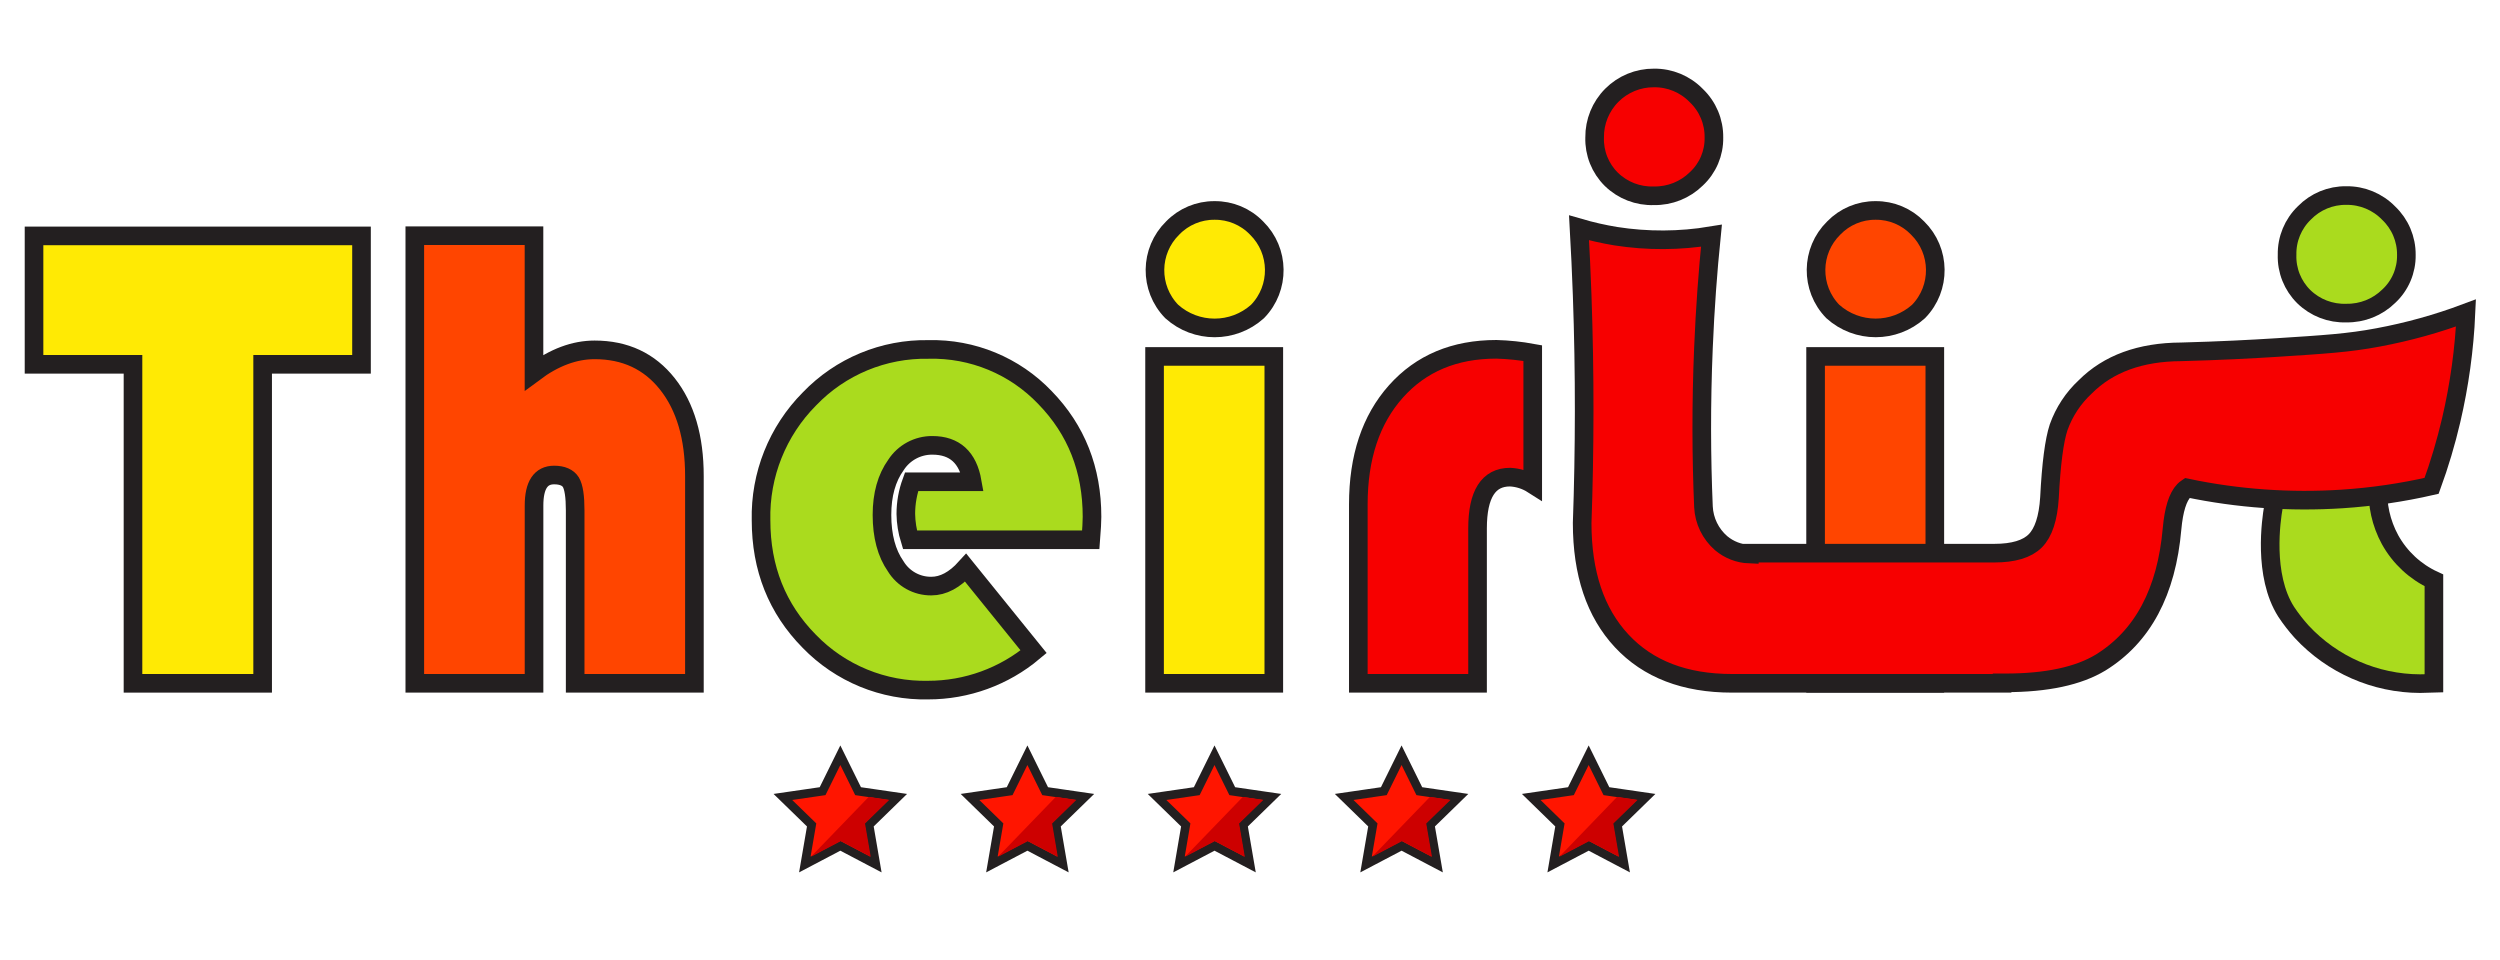
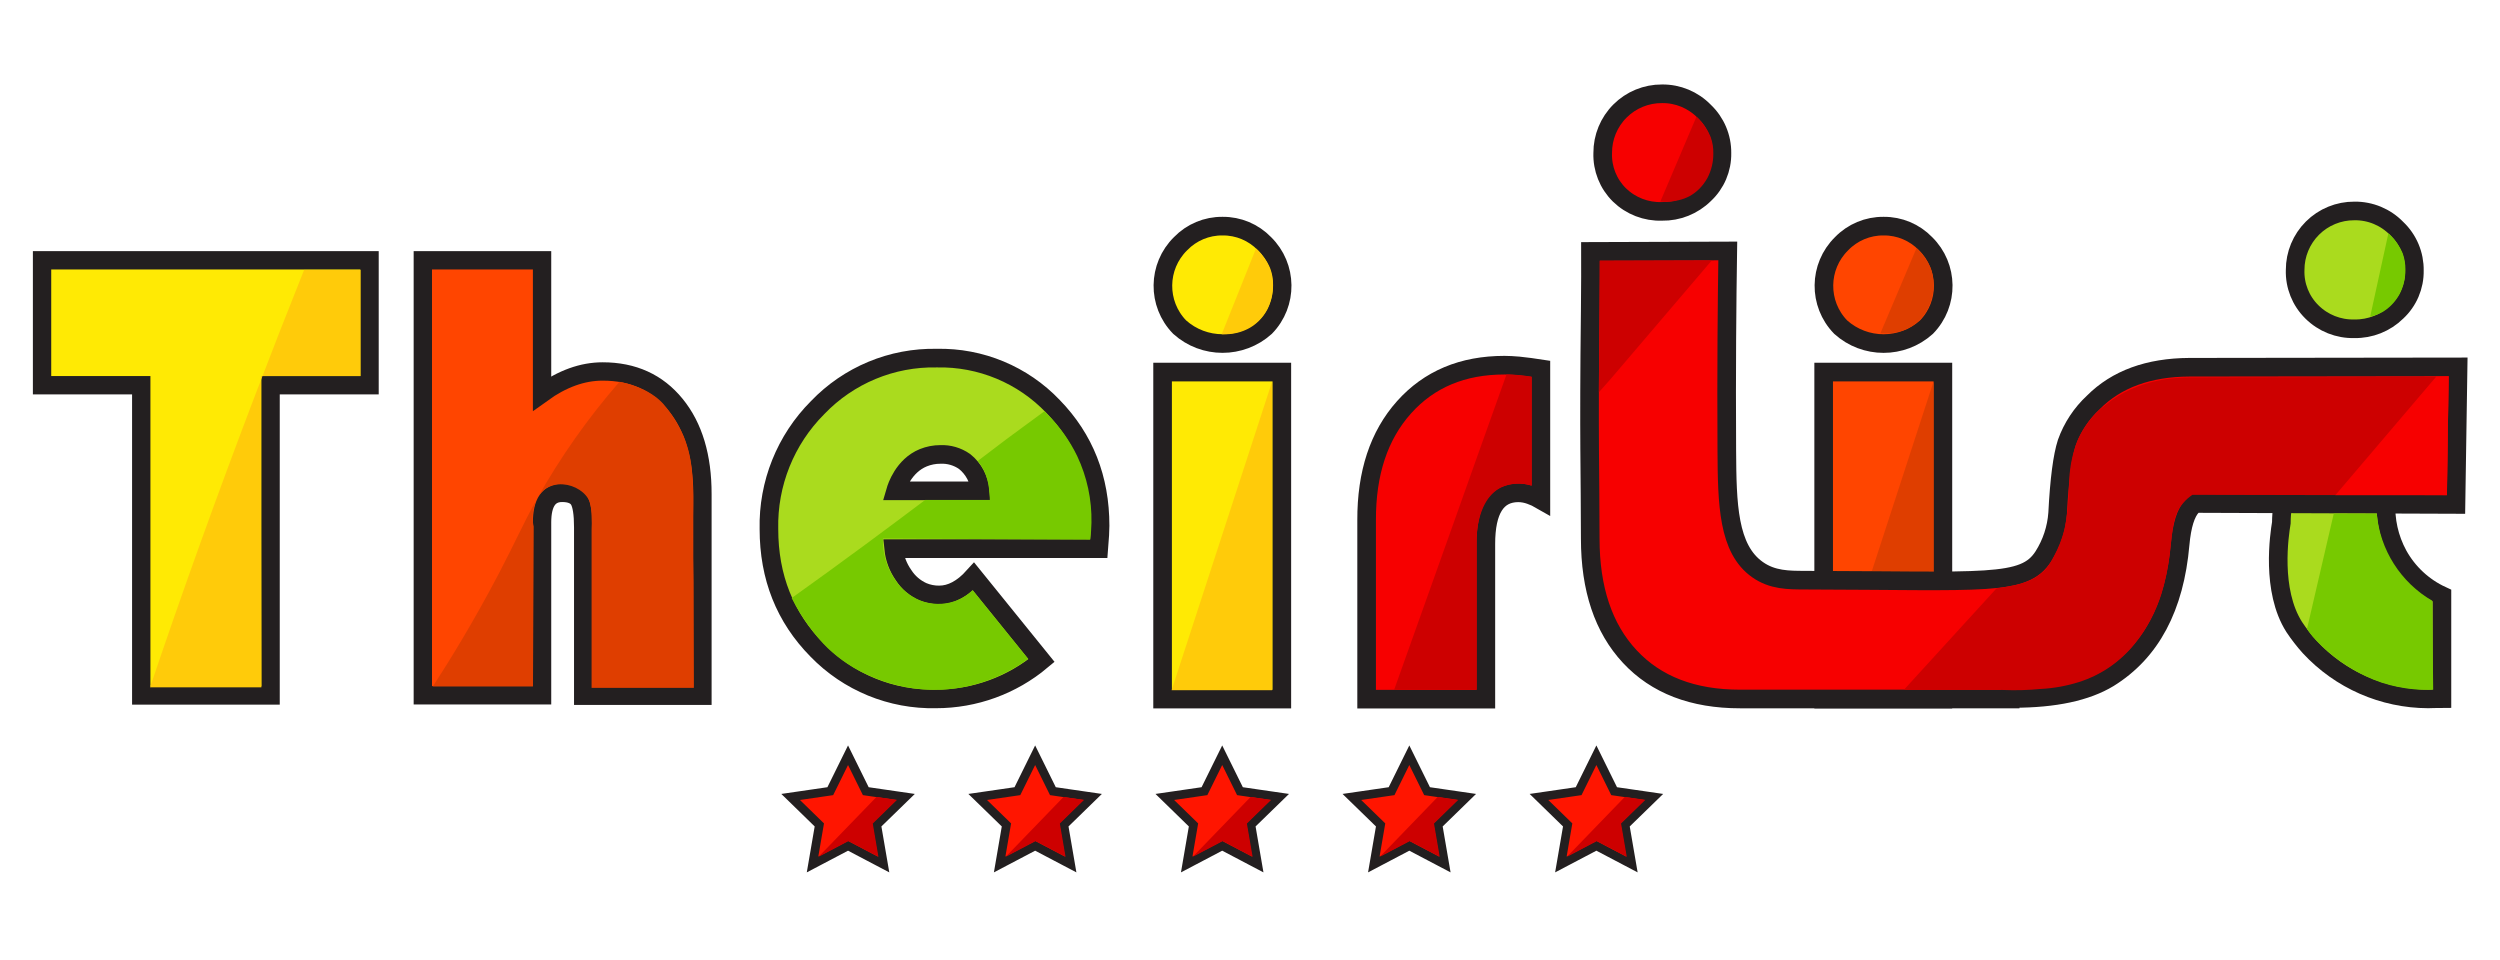
<svg xmlns="http://www.w3.org/2000/svg" id="Layer_1" data-name="Layer 1" viewBox="0 0 545.14 209.25">
  <defs>
-     <style>.cls-1{fill:#ffea04;}.cls-1,.cls-2,.cls-3,.cls-4,.cls-5{stroke:#231f20;stroke-miterlimit:10;}.cls-1,.cls-2,.cls-3,.cls-4{stroke-width:4.06px;}.cls-2{fill:#ff4500;}.cls-3{fill:#aadb1e;}.cls-4{fill:#f70000;}.cls-5{fill:#ff1500;stroke-width:1.89px;}.cls-6{fill:#cd0000;}</style>
+     <style>.cls-1,.cls-5{fill:#aadb1e;}.cls-1,.cls-14,.cls-2,.cls-4,.cls-6,.cls-7,.cls-8,.cls-9{stroke:#231f20;stroke-miterlimit:10;}.cls-1,.cls-2,.cls-4,.cls-7{stroke-width:4.06px;}.cls-2,.cls-9{fill:#ff4500;}.cls-3{fill:#df3e00;}.cls-13,.cls-4{fill:#f70000;}.cls-6{fill:none;stroke-width:3.16px;}.cls-7,.cls-8{fill:#ffea04;}.cls-8,.cls-9{stroke-width:4px;}.cls-10{fill:#ffcb0a;}.cls-11{fill:#77c900;}.cls-12{fill:#cd0000;}.cls-14{fill:#ff1500;stroke-width:1.89px;}</style>
  </defs>
-   <path class="cls-1" d="M57.27,79.44V149H29V79.44H7.42v-28H78.83v28Z" />
-   <path class="cls-2" d="M116.44,51.4V81.22q6.61-4.93,13.22-4.93,10,0,15.88,7.44t5.88,20.09V149h-26v-37.7q0-4.58-.94-6.15c-.62-1-1.84-1.57-3.65-1.57q-4.38,0-4.38,6.65V149h-26V51.4Z" />
-   <path class="cls-3" d="M237.85,117.7H198.42a20.22,20.22,0,0,1-.9-5.65,20.45,20.45,0,0,1,1.25-7H212q-1.39-7.94-8.69-7.94a9.37,9.37,0,0,0-7.93,4.26q-3.06,4.26-3.06,10.91,0,6.93,3,11.22a9,9,0,0,0,7.75,4.3q3.9,0,7.51-4l14.81,18.31a35.75,35.75,0,0,1-23,8.37,35,35,0,0,1-25.94-10.66q-10.5-10.65-10.5-26.39A36.33,36.33,0,0,1,176.49,87a35.06,35.06,0,0,1,26-10.8A33.92,33.92,0,0,1,227.87,86.7q10.26,10.55,10.25,26Q238.12,114.26,237.85,117.7Z" />
-   <path class="cls-1" d="M277.76,77.72V149h-26V77.72ZM264.83,45.89A12.55,12.55,0,0,1,274,49.72a12.9,12.9,0,0,1,.21,18.2,14,14,0,0,1-18.71,0,12.9,12.9,0,0,1,.21-18.2A12.57,12.57,0,0,1,264.83,45.89Z" />
-   <path class="cls-4" d="M334.22,77v28.61a10.11,10.11,0,0,0-4.94-1.57q-7.08,0-7.09,11.16V149h-26v-39q0-15.45,8.2-24.64t21.9-9.19A52.26,52.26,0,0,1,334.22,77Z" />
-   <path class="cls-2" d="M421.9,77.72V149h-26V77.72ZM409,45.89a12.55,12.55,0,0,1,9.14,3.83,12.9,12.9,0,0,1,.21,18.2,14,14,0,0,1-18.7,0,12.9,12.9,0,0,1,.21-18.2A12.55,12.55,0,0,1,409,45.89Z" />
-   <path class="cls-3" d="M518.56,77.69h11.68l-.45,27.37-11.23.88a21.69,21.69,0,0,0,2.6,11.73,20.9,20.9,0,0,0,9.57,8.88V149c-1.35.05-2.35.07-3,.07a35.37,35.37,0,0,1-25.84-11.32,37,37,0,0,1-3.37-4.34c-5.1-8-3.24-20.18-2.81-22.73C495.83,90.58,518.56,77.69,518.56,77.69Z" />
-   <path class="cls-4" d="M537.72,68.24a127.51,127.51,0,0,1-3.22,23.37,124.7,124.7,0,0,1-4.27,14.33,123.22,123.22,0,0,1-19.51,2.86,125.19,125.19,0,0,1-33.82-2.4,4.38,4.38,0,0,0-.66.55c-1.37,1.41-2.23,4.19-2.61,8.33q-1.8,20.68-15.57,29.19-7.31,4.42-20.72,4.43h-.77V149H377.68q-15.44,0-24.06-9.25T345,114.05c.56-15.86.61-32.44,0-49.68q-.27-7.44-.68-14.69a68.54,68.54,0,0,0,8,1.82,65.44,65.44,0,0,0,20.87-.1c-.78,7.72-1.39,15.87-1.74,24.39-.52,12.34-.46,23.94,0,34.72a11.21,11.21,0,0,0,3.86,7.94,10.13,10.13,0,0,0,6.14,2.37v-.2h52.24v0h1.18q6.25,0,8.93-2.68t3.1-9.41q.56-11,2-15.37a22.2,22.2,0,0,1,5.8-8.8q7.56-7.57,20.92-7.64h0c8.41-.22,15.47-.6,20.72-.93,10.44-.67,15.79-1,22.19-2.21A113.85,113.85,0,0,0,537.72,68.24Z" />
-   <path class="cls-3" d="M511.63,42.64a12.65,12.65,0,0,1,9.23,3.83,12.4,12.4,0,0,1,3.86,9.11,12,12,0,0,1-3.83,9,12.87,12.87,0,0,1-9.26,3.69,12.64,12.64,0,0,1-9.27-3.58,12.27,12.27,0,0,1-3.65-9.14,12.35,12.35,0,0,1,3.78-9.13A12.51,12.51,0,0,1,511.63,42.64Z" />
-   <path class="cls-4" d="M360.64,17a12.64,12.64,0,0,1,9.23,3.82A12.42,12.42,0,0,1,373.73,30a12,12,0,0,1-3.83,9,12.87,12.87,0,0,1-9.26,3.69,12.64,12.64,0,0,1-9.27-3.58,12.28,12.28,0,0,1-3.65-9.14A12.84,12.84,0,0,1,360.64,17Z" />
-   <polygon class="cls-5" points="183.24 164.68 187.11 172.52 195.76 173.78 189.5 179.88 190.98 188.5 183.24 184.43 175.5 188.5 176.98 179.88 170.71 173.78 179.37 172.52 183.24 164.68" />
-   <path class="cls-6" d="M189.43,173.77l4.47.65-5.28,5.15,1.25,7.27-6.53-3.43-6.53,3.43Q183.13,180.32,189.43,173.77Z" />
-   <polygon class="cls-5" points="224.03 164.68 227.9 172.52 236.56 173.78 230.29 179.88 231.77 188.5 224.03 184.43 216.29 188.5 217.77 179.88 211.51 173.78 220.16 172.52 224.03 164.68" />
-   <path class="cls-6" d="M230.22,173.77l4.48.65-5.28,5.15,1.24,7.27-6.53-3.43-6.53,3.43Q223.92,180.32,230.22,173.77Z" />
-   <polygon class="cls-5" points="264.83 164.68 268.7 172.52 277.35 173.78 271.09 179.88 272.57 188.5 264.83 184.43 257.09 188.5 258.56 179.88 252.3 173.78 260.96 172.52 264.83 164.68" />
-   <path class="cls-6" d="M271,173.77l4.47.65-5.28,5.15,1.25,7.27-6.53-3.43-6.53,3.43Q264.72,180.32,271,173.77Z" />
-   <polygon class="cls-5" points="305.62 164.68 309.49 172.52 318.14 173.78 311.88 179.88 313.36 188.5 305.62 184.43 297.88 188.5 299.36 179.88 293.1 173.78 301.75 172.52 305.62 164.68" />
-   <path class="cls-6" d="M311.81,173.77l4.48.65q-2.64,2.58-5.29,5.15l1.25,7.27-6.53-3.43-6.53,3.43Q305.51,180.32,311.81,173.77Z" />
-   <polygon class="cls-5" points="346.42 164.68 350.29 172.52 358.94 173.78 352.68 179.88 354.16 188.5 346.42 184.43 338.68 188.5 340.15 179.88 333.89 173.78 342.55 172.52 346.42 164.68" />
-   <path class="cls-6" d="M352.61,173.77l4.47.65-5.28,5.15,1.25,7.27-6.53-3.43L340,186.84Q346.3,180.32,352.61,173.77Z" />
+   <path class="cls-1" d="M520.31,81.06H532q-.22,13.68-.44,27.36l-11.24.89A21.72,21.72,0,0,0,522.92,121a20.9,20.9,0,0,0,9.56,8.88v22.45c-1.35,0-2.34.07-3,.07a35.37,35.37,0,0,1-25.84-11.33,37.86,37.86,0,0,1-3.36-4.33c-5.11-8-3.24-20.18-2.82-22.74C497.58,93.94,520.31,81.06,520.31,81.06Z" />
+   <path class="cls-1" d="M513.39,46a12.59,12.59,0,0,1,9.22,3.83A12.35,12.35,0,0,1,526.47,59a12,12,0,0,1-3.83,9,12.85,12.85,0,0,1-9.25,3.69A12.67,12.67,0,0,1,504.11,68a12.27,12.27,0,0,1-3.64-9.14A12.84,12.84,0,0,1,513.39,46Z" />
+   <path class="cls-2" d="M423.66,81.13v71.31h-26V81.13ZM410.73,49.31a12.54,12.54,0,0,1,9.14,3.82,12.9,12.9,0,0,1,.21,18.2,14,14,0,0,1-18.71,0,12.9,12.9,0,0,1,.21-18.2A12.56,12.56,0,0,1,410.73,49.31Z" />
+   <path class="cls-3" d="M421.61,83.23v67.31H399.7Q410.65,116.88,421.61,83.23Z" />
+   <path class="cls-4" d="M535.54,110l-56.88-.21a4.44,4.44,0,0,0-.66.56c-1.37,1.41-2.23,4.18-2.61,8.33q-1.8,20.67-15.57,29.18-7.31,4.43-20.72,4.44h-.77v.12H379.44q-15.44,0-24.06-9.26t-8.62-25.72c0-14.4-.34-21.06,0-49.68.06-5.51.06-10,.05-12.94l29.94-.1c-.17,11.14-.31,25.87-.21,43.5.07,11.67.25,21.47,6.71,26,3.25,2.29,6.76,2.28,10.33,2.29,39.42.09,47.8,1.37,52-5.21a20.2,20.2,0,0,0,3.1-9.4q.56-10.95,2-15.38a22.24,22.24,0,0,1,5.8-8.79q7.56-7.58,20.92-7.65h0L536,80Q535.76,95,535.54,110Z" />
+   <path class="cls-4" d="M362.4,20.45a12.63,12.63,0,0,1,9.22,3.83,12.36,12.36,0,0,1,3.86,9.11,12,12,0,0,1-3.83,9,12.86,12.86,0,0,1-9.25,3.7,12.68,12.68,0,0,1-9.28-3.59,12.26,12.26,0,0,1-3.64-9.14A12.85,12.85,0,0,1,362.4,20.45Z" />
+   <rect class="cls-5" x="183.82" y="109.59" width="24.59" height="8.62" />
+   <line class="cls-6" x1="193.26" y1="119.84" x2="240.26" y2="119.84" />
+   <path class="cls-1" d="M194.87,119.64l2.65,0,2.66,0H239.6c.19-2.29.28-4,.28-5q0-15.45-10.25-26a34,34,0,0,0-25.35-10.55,35,35,0,0,0-26,10.8,36.33,36.33,0,0,0-10.61,26.47q0,15.73,10.5,26.39a35,35,0,0,0,25.94,10.65,35.79,35.79,0,0,0,23-8.36l-14.81-18.31q-3.61,4-7.51,4a9,9,0,0,1-3.59-.71,9.7,9.7,0,0,1-4.16-3.58A12.13,12.13,0,0,1,194.87,119.64Zm6.47-19.83a9.93,9.93,0,0,1,3.71-.72,8.59,8.59,0,0,1,5.28,1.54,9.11,9.11,0,0,1,3.41,6.4H195.29C195.52,106.24,197,101.58,201.34,99.81Z" />
+   <path class="cls-7" d="M279.51,81.13v71.31h-26V81.13ZM266.58,49.31a12.54,12.54,0,0,1,9.14,3.82,12.9,12.9,0,0,1,.21,18.2,14,14,0,0,1-18.7,0,12.9,12.9,0,0,1,.21-18.2A12.54,12.54,0,0,1,266.58,49.31Z" />
+   <path class="cls-4" d="M333.65,80.08c-.88-.12-1.7-.22-2.47-.29-1.17-.1-2.21-.16-3.13-.16q-13.69,0-21.9,9.19T298,113.46v39h26V118.61q0-11.14,7.09-11.15a8,8,0,0,1,2.61.48A13.74,13.74,0,0,1,336,109V80.42C335.16,80.29,334.39,80.17,333.65,80.08Z" />
+   <line class="cls-6" x1="193.26" y1="119.32" x2="240.26" y2="119.32" />
+   <path class="cls-8" d="M59,84v67.65H30.8V84H9.17V56.76H80.58V84Z" />
+   <path class="cls-9" d="M118.2,56.76v29Q124.8,81,131.41,81q10,0,15.89,7.23t5.87,19.54v43.94h-26V115q0-4.45-.94-6c-.63-1-1.84-1.53-3.65-1.53q-4.38,0-4.38,6.46v37.69h-26V56.76Z" />
+   <path class="cls-3" d="M135.08,83.25c1.62.32,6.49,1.46,9.5,4.76A28.3,28.3,0,0,1,148,93c.26.47.67,1.22,1.08,2.15a24.87,24.87,0,0,1,1.82,8.14,62.07,62.07,0,0,1,.26,6.86c-.09,3.63-.14,9,.06,16.66L151.3,150H129V115.39a23.31,23.31,0,0,0,0-2.62,11.7,11.7,0,0,0-.36-3.21c-.77-2.2-3.37-3.79-5.87-3.94a6.1,6.1,0,0,0-3.86,1,6.47,6.47,0,0,0-2.38,3.64,8.69,8.69,0,0,0-.15,4.58q-.07,17.42-.16,34.84l-21.84,0c3.51-5.4,8.71-13.78,14.36-24.55,3.93-7.51,5.15-10.6,8.29-16.24A152.46,152.46,0,0,1,135.08,83.25Z" />
+   <path class="cls-10" d="M56.89,82q0,33.94.1,67.88H32.72q10.58-31.35,23-63.94,5.25-13.74,10.59-27.08h12.3q0,11.58,0,23.15Z" />
+   <path class="cls-11" d="M237.72,117.66A31.16,31.16,0,0,0,238,114a32.47,32.47,0,0,0-3.11-14.55,33.49,33.49,0,0,0-6.18-8.79c-.39-.41-.72-.73-.95-1q-4.11,3-8.28,6.09-3.18,2.39-6.27,4.76a10.71,10.71,0,0,1,1.54,2.53,12.48,12.48,0,0,1,.87,3.25,18.29,18.29,0,0,1,.22,2.73l-14.11,0q-6.21,4.68-12.58,9.39-8.31,6.14-16.52,12a43.43,43.43,0,0,0,4.3,6.83,36,36,0,0,0,3.53,4.06,31.18,31.18,0,0,0,9.28,6.11,35.11,35.11,0,0,0,15.55,3,34.76,34.76,0,0,0,9.4-1.81,35.43,35.43,0,0,0,9.5-4.92l-12.11-15a10.64,10.64,0,0,1-4,2.45,11,11,0,0,1-7.44-.2,11.78,11.78,0,0,1-5.34-4.34,15,15,0,0,1-2.77-9.16Z" />
+   <path class="cls-10" d="M277.39,83.2v67.3H255.48Q266.45,116.85,277.39,83.2Z" />
+   <path class="cls-10" d="M273.88,54.19c.09.08.22.19.36.33a13.37,13.37,0,0,1,1.4,1.64A10.61,10.61,0,0,1,277,58.58a9.75,9.75,0,0,1,.6,3.64,11.43,11.43,0,0,1-1.27,5.31A10,10,0,0,1,274.47,70a9.65,9.65,0,0,1-1.9,1.46,10.49,10.49,0,0,1-2.73,1.1,11.65,11.65,0,0,1-3.44.32Q270.14,63.51,273.88,54.19Z" />
+   <path class="cls-12" d="M369.92,25.45c.07.06.16.13.26.23l.1.09A12.94,12.94,0,0,1,373,29.83a9.87,9.87,0,0,1,.6,3.65,11.24,11.24,0,0,1-1.27,5.3,10.66,10.66,0,0,1-1.83,2.44,10.34,10.34,0,0,1-1.9,1.46,9.77,9.77,0,0,1-2.67,1,11.83,11.83,0,0,1-3.89.29Z" />
+   <path class="cls-3" d="M417.91,54.1c.06.06.16.13.26.23l.1.09A13.16,13.16,0,0,1,421,58.48a10.09,10.09,0,0,1,.6,3.65,11.37,11.37,0,0,1-1.27,5.3,10.33,10.33,0,0,1-1.84,2.44,9.33,9.33,0,0,1-4.56,2.5,11.88,11.88,0,0,1-3.89.29Z" />
+   <path class="cls-11" d="M520.8,50.88a2.94,2.94,0,0,1,.27.22l.1.1a13.06,13.06,0,0,1,2.74,4,10.09,10.09,0,0,1,.6,3.65,11.32,11.32,0,0,1-1.27,5.3,10.67,10.67,0,0,1-1.84,2.44,9.69,9.69,0,0,1-1.9,1.46,9.49,9.49,0,0,1-2.67,1Q518.82,60,520.8,50.88Z" />
+   <path class="cls-11" d="M518.26,112a24.6,24.6,0,0,0,12.1,19l.21,19.39a30.61,30.61,0,0,1-4.07-.08,31.61,31.61,0,0,1-7.15-1.45,33.33,33.33,0,0,1-7.05-3.35,36.51,36.51,0,0,1-8-6.69c-.18-.21-.35-.43-.53-.67s-.51-.71-.72-1L508.89,112Z" />
+   <path class="cls-12" d="M328.5,81.66c-.38,1-11.54,32.38-11.91,33.44S304.42,149.23,304,150.41H322v-31.8a15.36,15.36,0,0,1,.06-2.56c.17-1.56.82-7.49,5.21-9.75a9.4,9.4,0,0,1,6.73-.41V82.15c-.93-.16-1.95-.3-3.05-.39C330.05,81.69,329.25,81.66,328.5,81.66Z" />
+   <path class="cls-12" d="M533.94,82.05q-.2,13-.37,25.91l-24.32,0-31.17-.07a9.84,9.84,0,0,0-2,1.77c-2.41,2.79-2.31,6-2.89,10.61a50.33,50.33,0,0,1-1.82,9.05,33,33,0,0,1-5.84,11,25.38,25.38,0,0,1-12.22,8.41,33.43,33.43,0,0,1-8.3,1.5,59.43,59.43,0,0,1-8.3.22H415.13l20.22-22.15c.8-.09,1.92-.26,3.26-.55a17.84,17.84,0,0,0,3.59-1,10.69,10.69,0,0,0,3.95-2.7,14.86,14.86,0,0,0,1.66-2.63,25.7,25.7,0,0,0,2.36-6,44.67,44.67,0,0,0,.91-7.82c.23-3.45.08-3.46.32-5.14a24.58,24.58,0,0,1,1.82-6.86,20,20,0,0,1,6-7.39c6.95-5.69,15.69-5.92,18.43-5.9q26.82-.06,53.64-.12Z" />
+   <path class="cls-13" d="M533.94,82.05q-.2,13-.37,25.91l-24.32,0,22-25.85Z" />
+   <path class="cls-12" d="M348.84,56.86l12.16,0,12.2,0-22.09,25.9-2.47,2.78Q348.75,71.17,348.84,56.86Z" />
+   <polygon class="cls-14" points="184.92 164.68 188.79 172.52 197.45 173.78 191.18 179.88 192.66 188.5 184.92 184.43 177.18 188.5 178.66 179.88 172.4 173.78 181.05 172.52 184.92 164.68" />
+   <path class="cls-12" d="M191.12,173.78l4.47.64-5.28,5.15,1.24,7.27L185,183.41l-6.52,3.43Z" />
+   <polygon class="cls-14" points="225.72 164.68 229.59 172.52 238.24 173.78 231.98 179.88 233.46 188.5 225.72 184.43 217.98 188.5 219.46 179.88 213.19 173.78 221.85 172.52 225.72 164.68" />
+   <path class="cls-12" d="M231.91,173.78l4.47.64-5.28,5.15,1.25,7.27-6.53-3.43-6.53,3.43Z" />
+   <polygon class="cls-14" points="266.51 164.68 270.38 172.52 279.04 173.78 272.77 179.88 274.25 188.5 266.51 184.43 258.77 188.5 260.25 179.88 253.99 173.78 262.64 172.52 266.51 164.68" />
+   <path class="cls-12" d="M272.7,173.78l4.48.64q-2.64,2.58-5.29,5.15l1.25,7.27-6.53-3.43-6.53,3.43Z" />
+   <polygon class="cls-14" points="307.31 164.68 311.18 172.52 319.83 173.78 313.57 179.88 315.05 188.5 307.31 184.43 299.57 188.5 301.05 179.88 294.78 173.78 303.44 172.52 307.31 164.68" />
+   <path class="cls-12" d="M313.5,173.78l4.47.64-5.28,5.15,1.25,7.27-6.53-3.43-6.53,3.43Z" />
+   <polygon class="cls-14" points="348.1 164.68 351.97 172.52 360.63 173.78 354.36 179.88 355.84 188.5 348.1 184.43 340.36 188.5 341.84 179.88 335.58 173.78 344.23 172.52 348.1 164.68" />
+   <path class="cls-12" d="M354.29,173.78l4.48.64-5.29,5.15,1.25,7.27-6.53-3.43-6.53,3.43Z" />
</svg>
